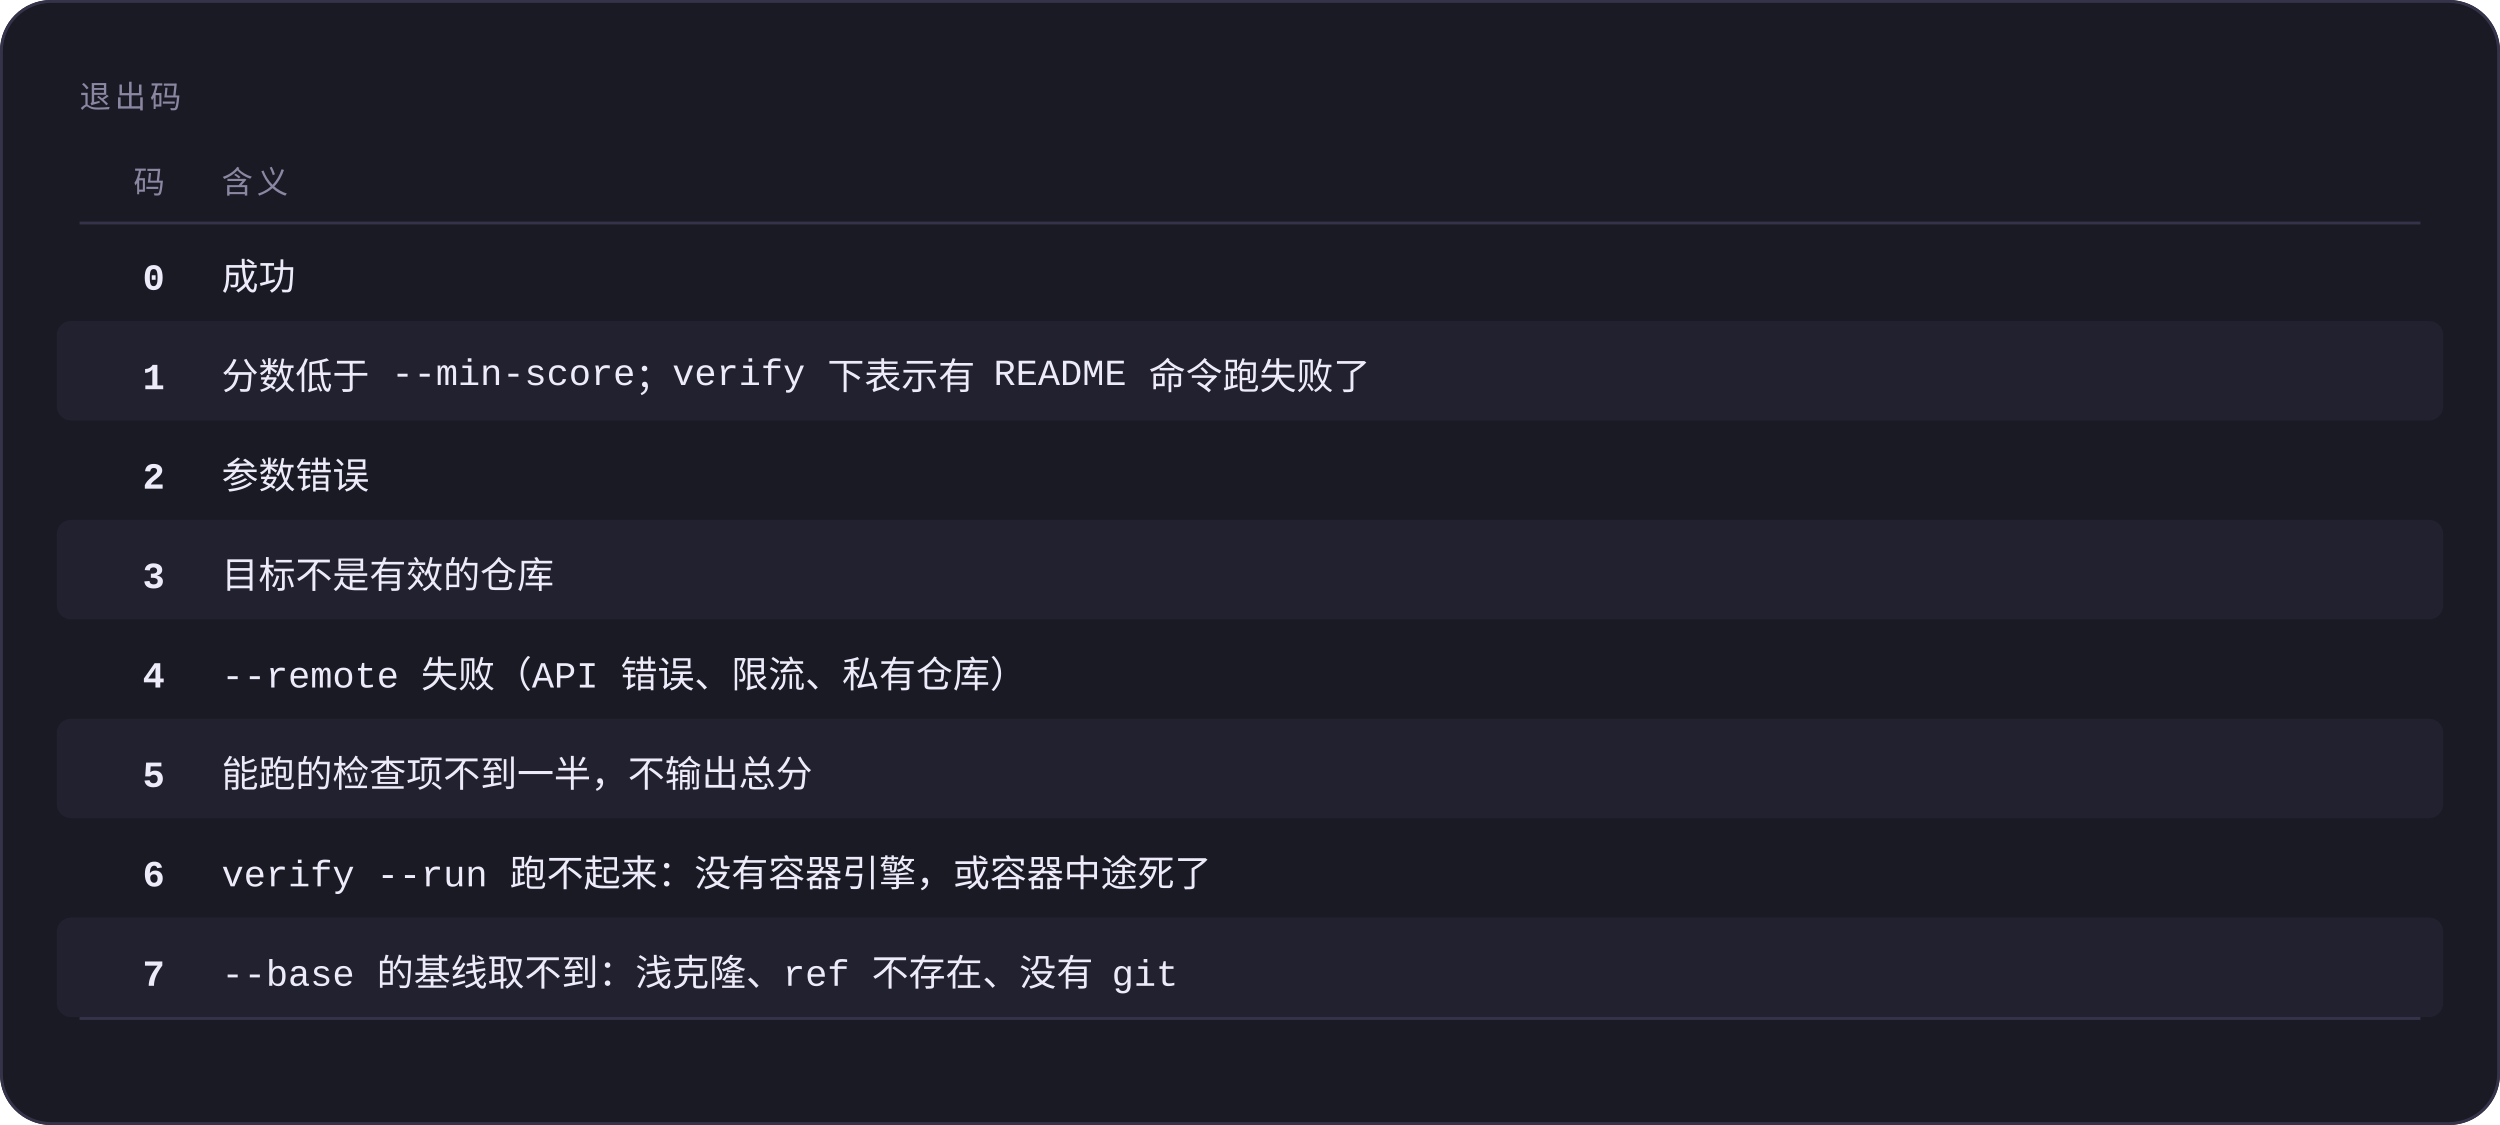
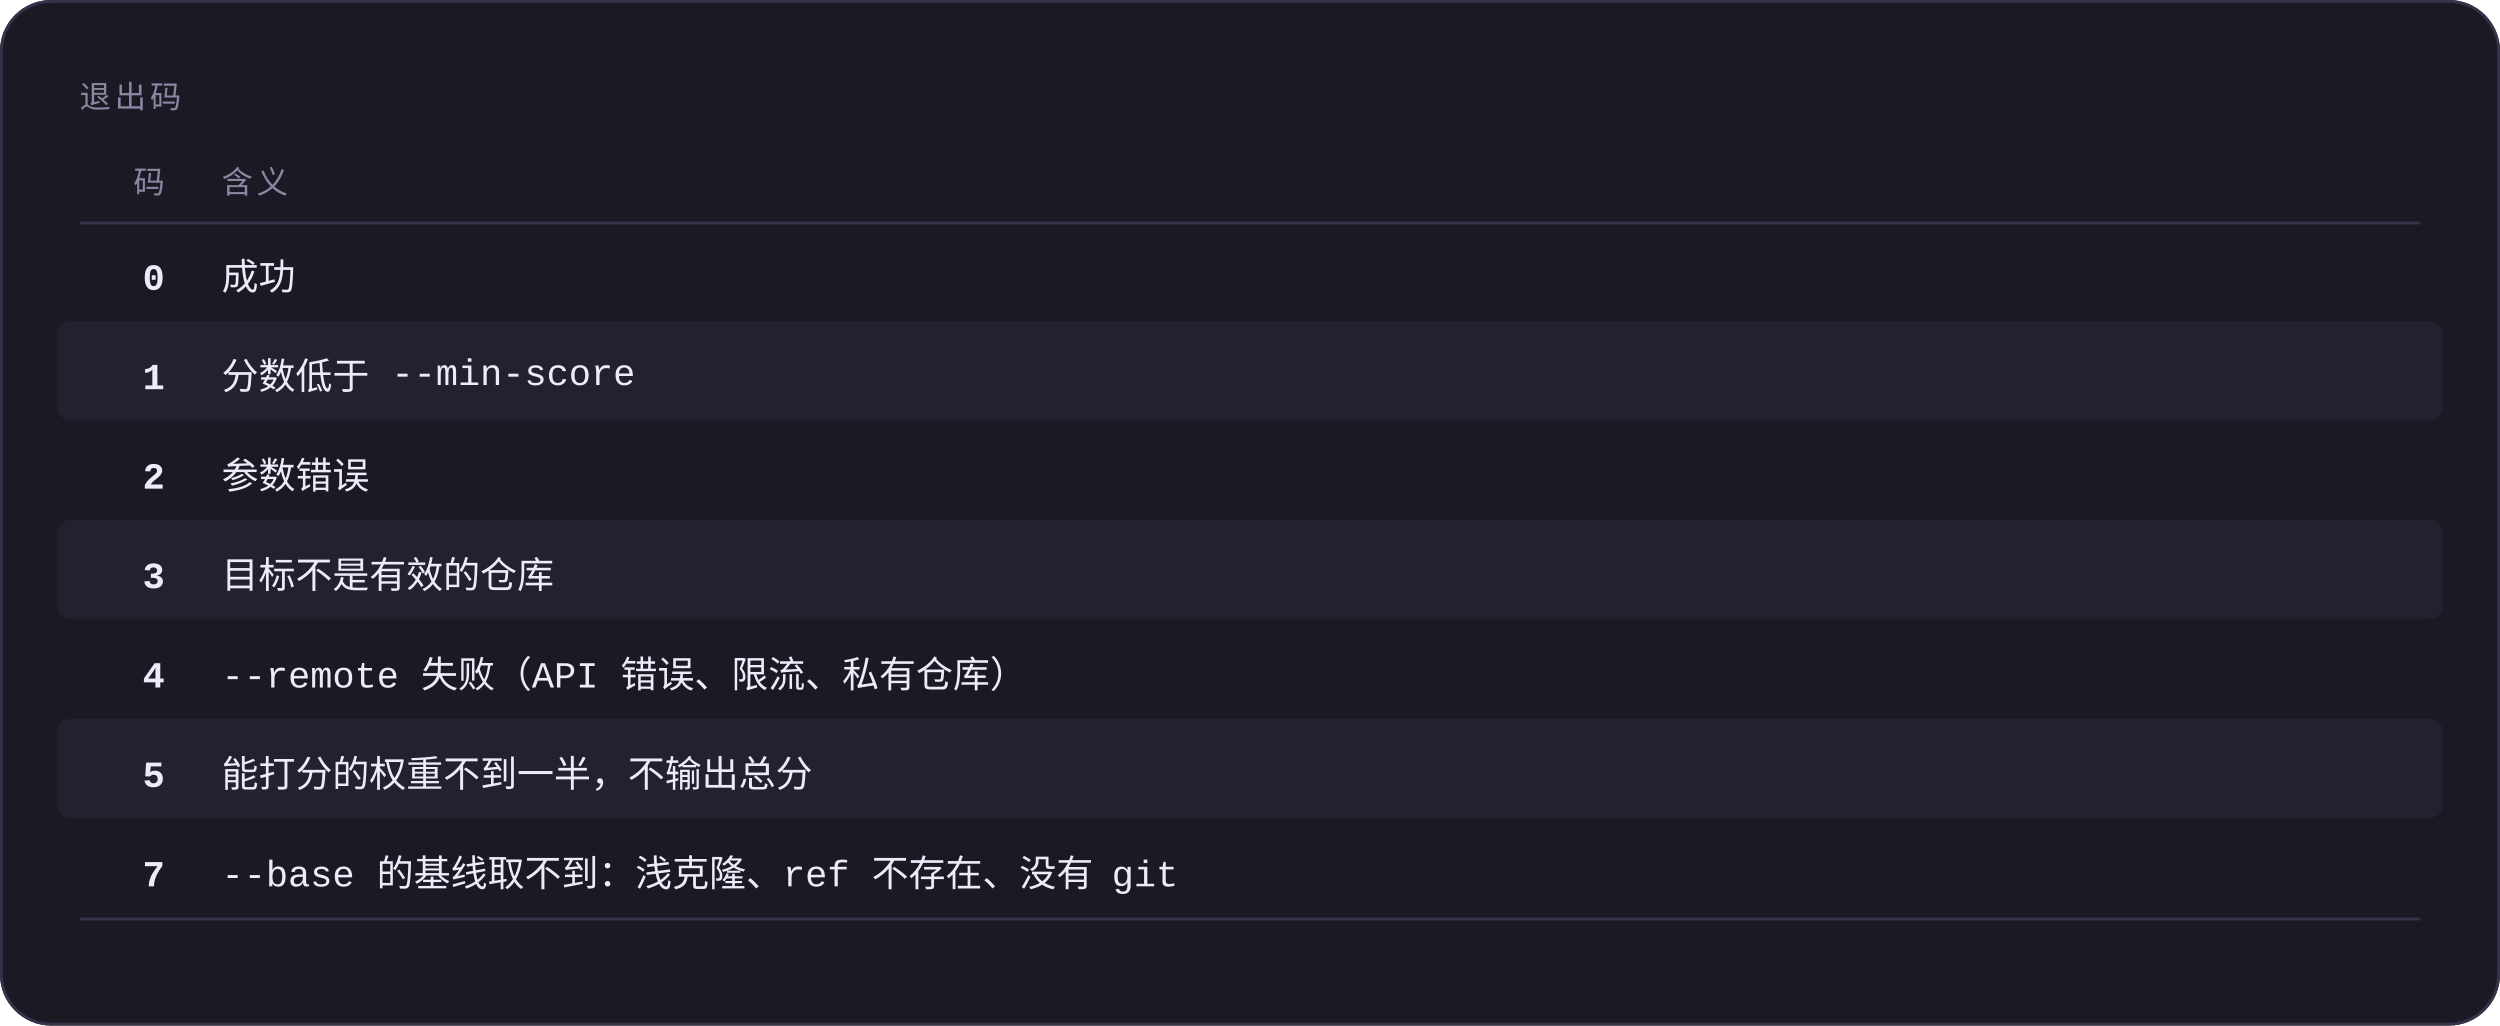
- <svg xmlns="http://www.w3.org/2000/svg" width="880" height="396" viewBox="0 0 880 396" lang="zh-CN" role="img" aria-label="退出码 — table">
+ <svg xmlns="http://www.w3.org/2000/svg" width="880" height="361" viewBox="0 0 880 361" lang="zh-CN" role="img" aria-label="退出码 — table">
  <defs>
    <linearGradient id="brand" x1="0" y1="0" x2="1" y2="1">
      <stop offset="0" stop-color="#7d56f4" />
      <stop offset="0.55" stop-color="#ff5fd1" />
      <stop offset="1" stop-color="#43e5d0" />
    </linearGradient>
  </defs>
  <style>
    .t { font-family: ui-monospace, SFMono-Regular, "SF Mono", Menlo, Consolas, "Liberation Mono", "Noto Sans Mono CJK SC", "Noto Sans Mono CJK JP", "Microsoft YaHei", "Hiragino Sans", "Yu Gothic", monospace; }
  </style>
-   <rect x="0" y="0" width="880" height="396" rx="18.0" fill="#1a1a24" />
-   <rect x="0.5" y="0.5" width="879" height="395" rx="17.5" fill="none" stroke="#35334a" />
+   <rect x="0" y="0" width="880" height="361" rx="18.0" fill="#1a1a24" />
+   <rect x="0.5" y="0.5" width="879" height="360" rx="17.5" fill="none" stroke="#35334a" />
  <text class="t" x="28" y="38" font-size="11" fill="#8b87a3" text-anchor="start" letter-spacing="1.4">退出码</text>
  <text class="t" x="58" y="68" font-size="11" fill="#8b87a3" text-anchor="end" letter-spacing="1.4">码</text>
  <text class="t" x="78" y="68" font-size="11" fill="#8b87a3" text-anchor="start" letter-spacing="1.4">含义</text>
  <rect x="28" y="78" width="824" height="1" fill="#35334a" />
  <text class="t" x="58" y="102" font-size="13" fill="#edebfa" text-anchor="end" font-weight="700">0</text>
  <text class="t" x="78" y="102" font-size="13" fill="#edebfa" text-anchor="start">成功</text>
  <rect x="20" y="113" width="840" height="35" rx="5.0" fill="#222130" />
  <text class="t" x="58" y="137" font-size="13" fill="#edebfa" text-anchor="end" font-weight="700">1</text>
-   <text class="t" x="78" y="137" font-size="13" fill="#edebfa" text-anchor="start">分数低于 --min-score；verify 下表示有 README 命令跑失败了</text>
+   <text class="t" x="78" y="137" font-size="13" fill="#edebfa" text-anchor="start">分数低于 --min-score</text>
  <text class="t" x="58" y="172" font-size="13" fill="#edebfa" text-anchor="end" font-weight="700">2</text>
  <text class="t" x="78" y="172" font-size="13" fill="#edebfa" text-anchor="start">参数错误</text>
  <rect x="20" y="183" width="840" height="35" rx="5.0" fill="#222130" />
  <text class="t" x="58" y="207" font-size="13" fill="#edebfa" text-anchor="end" font-weight="700">3</text>
  <text class="t" x="78" y="207" font-size="13" fill="#edebfa" text-anchor="start">目标不是有效的仓库</text>
  <text class="t" x="58" y="242" font-size="13" fill="#edebfa" text-anchor="end" font-weight="700">4</text>
  <text class="t" x="78" y="242" font-size="13" fill="#edebfa" text-anchor="start">--remote 失败（API 错误、限流、私有仓库）</text>
  <rect x="20" y="253" width="840" height="35" rx="5.0" fill="#222130" />
  <text class="t" x="58" y="277" font-size="13" fill="#edebfa" text-anchor="end" font-weight="700">5</text>
-   <text class="t" x="78" y="277" font-size="13" fill="#edebfa" text-anchor="start">能跑的检查项不到一半，不输出总分</text>
-   <text class="t" x="58" y="312" font-size="13" fill="#edebfa" text-anchor="end" font-weight="700">6</text>
-   <text class="t" x="78" y="312" font-size="13" fill="#edebfa" text-anchor="start">verify --run 跑不起来：没有容器引擎，或容器中途死了</text>
-   <rect x="20" y="323" width="840" height="35" rx="5.0" fill="#222130" />
-   <text class="t" x="58" y="347" font-size="13" fill="#edebfa" text-anchor="end" font-weight="700">7</text>
-   <text class="t" x="78" y="347" font-size="13" fill="#edebfa" text-anchor="start">--base 的基线取不到：浅克隆、ref 不存在、没有 git</text>
-   <rect x="28" y="358" width="824" height="1" fill="#35334a" />
+   <text class="t" x="78" y="277" font-size="13" fill="#edebfa" text-anchor="start">能打分的权重不到一半，不输出总分</text>
+   <text class="t" x="58" y="312" font-size="13" fill="#edebfa" text-anchor="end" font-weight="700">7</text>
+   <text class="t" x="78" y="312" font-size="13" fill="#edebfa" text-anchor="start">--base 的基线取不到：浅克隆、ref 不存在、没有 git</text>
+   <rect x="28" y="323" width="824" height="1" fill="#35334a" />
</svg>
